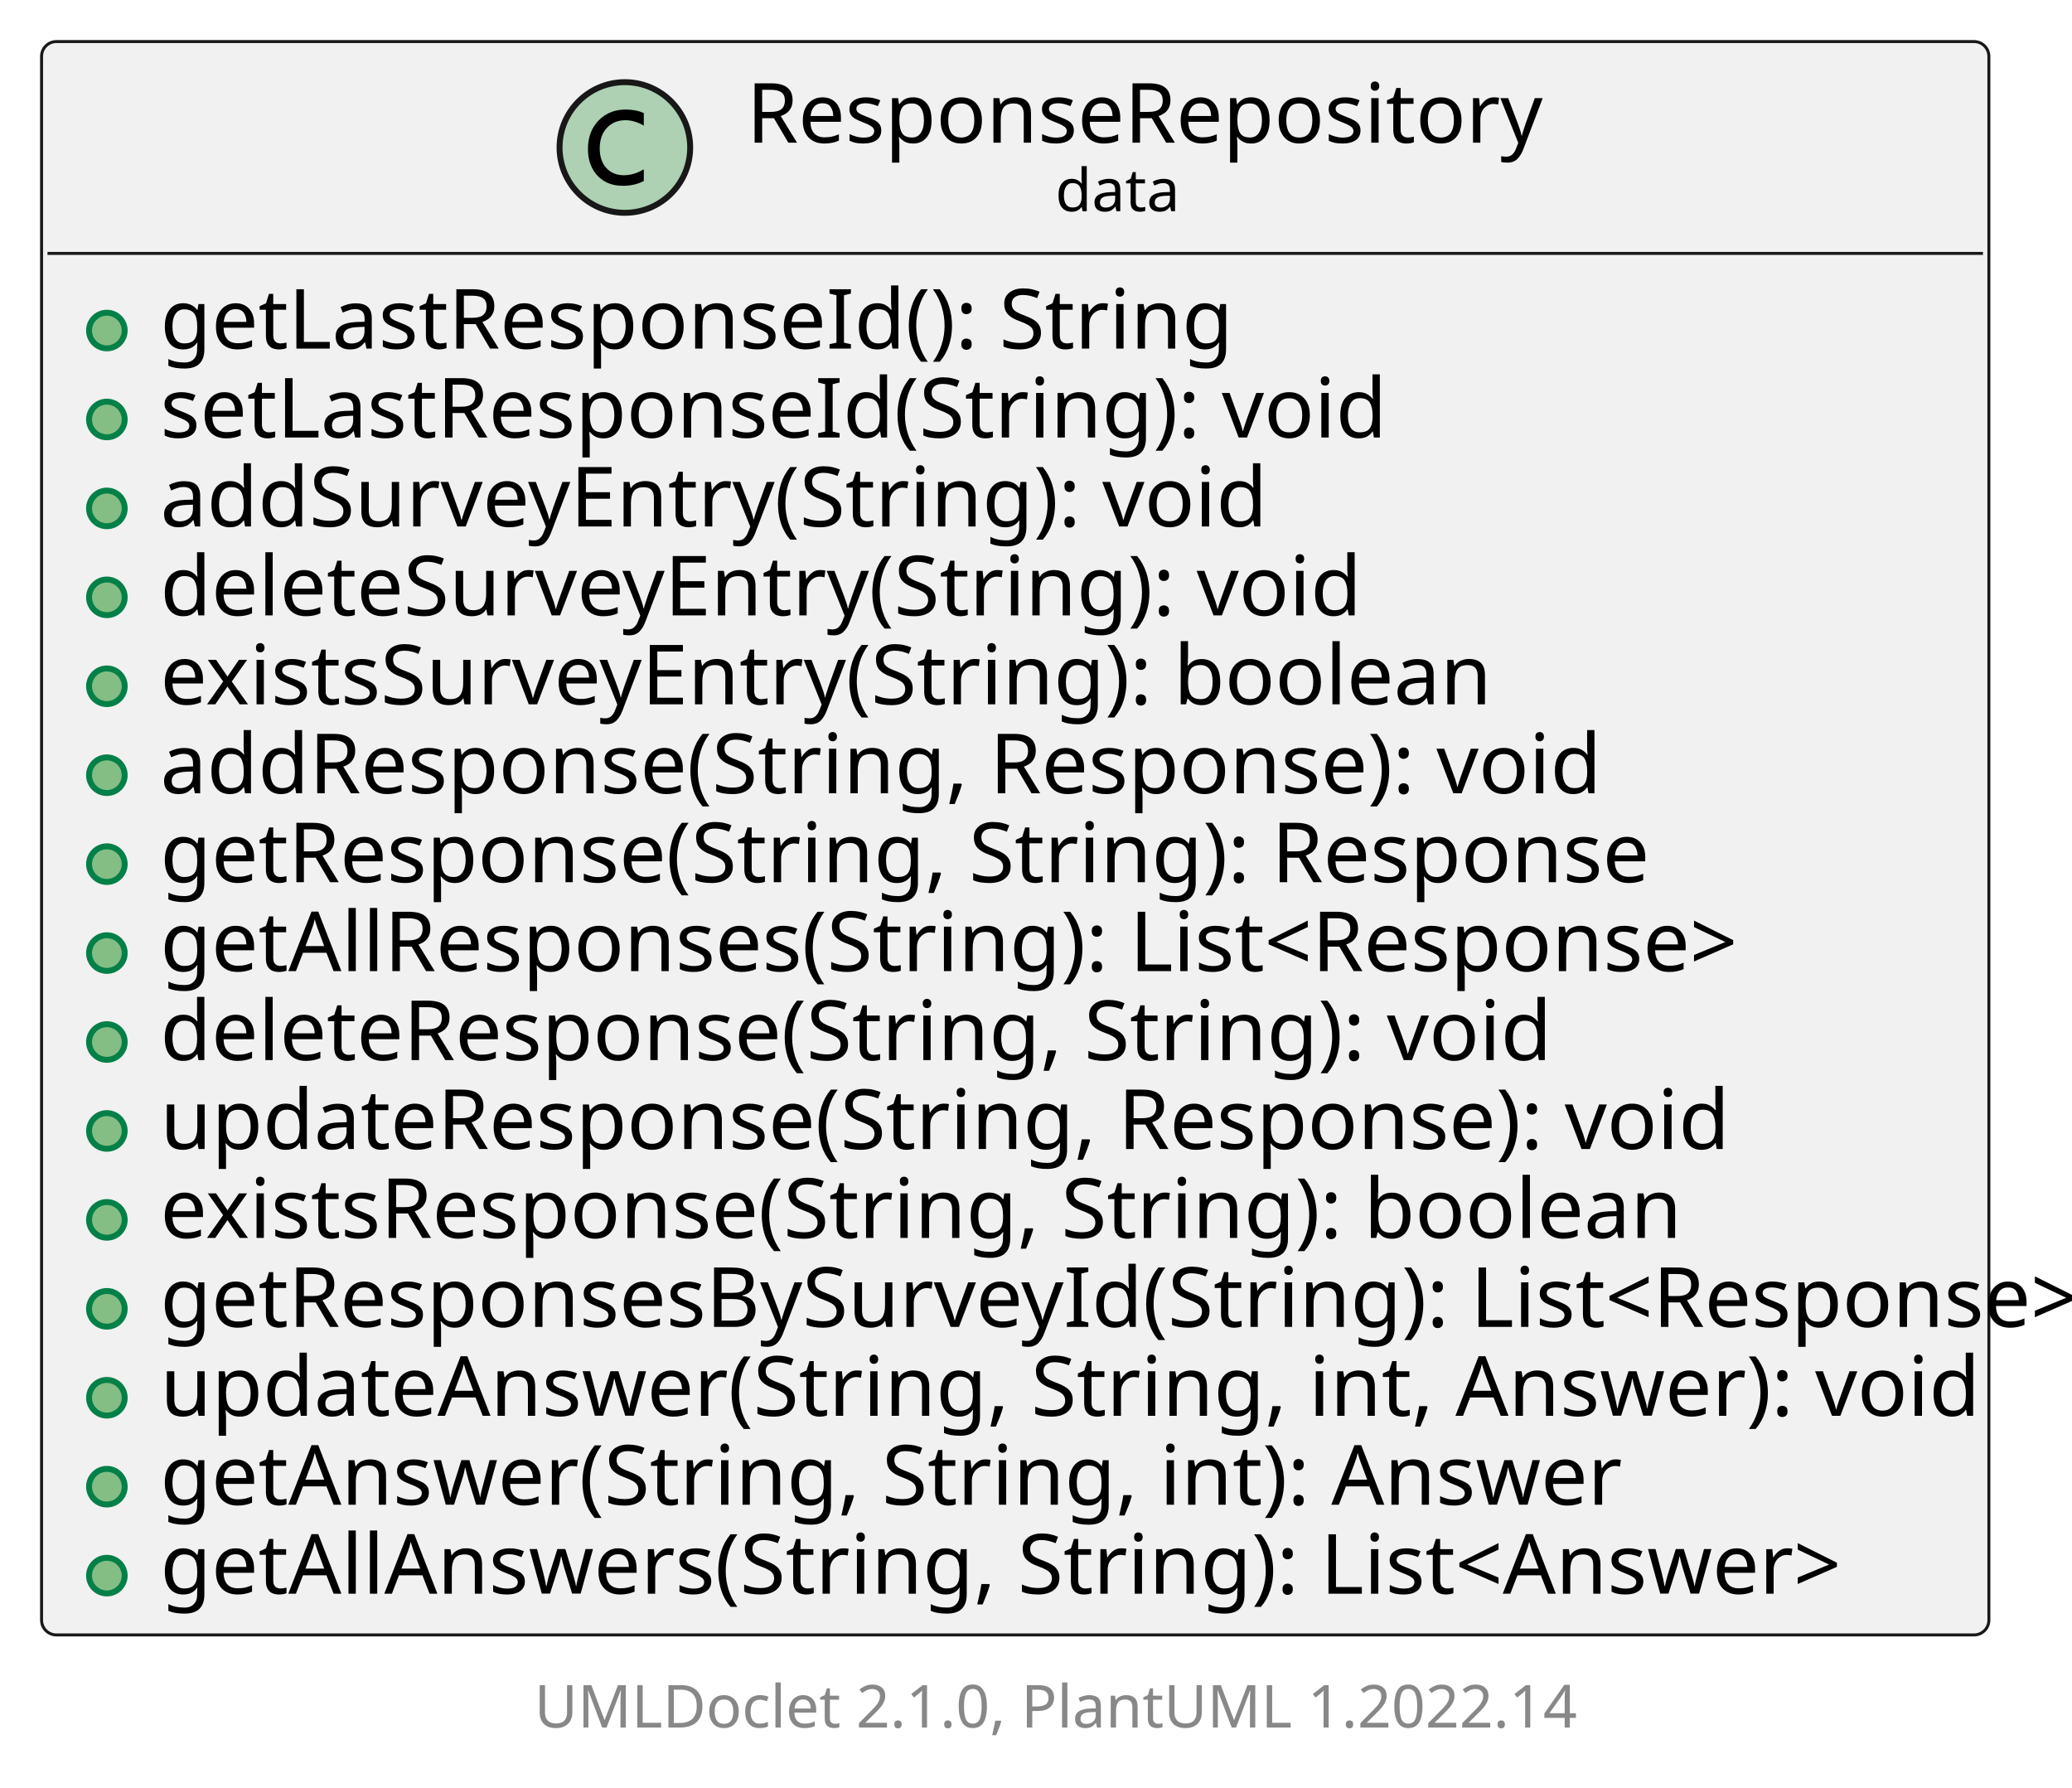
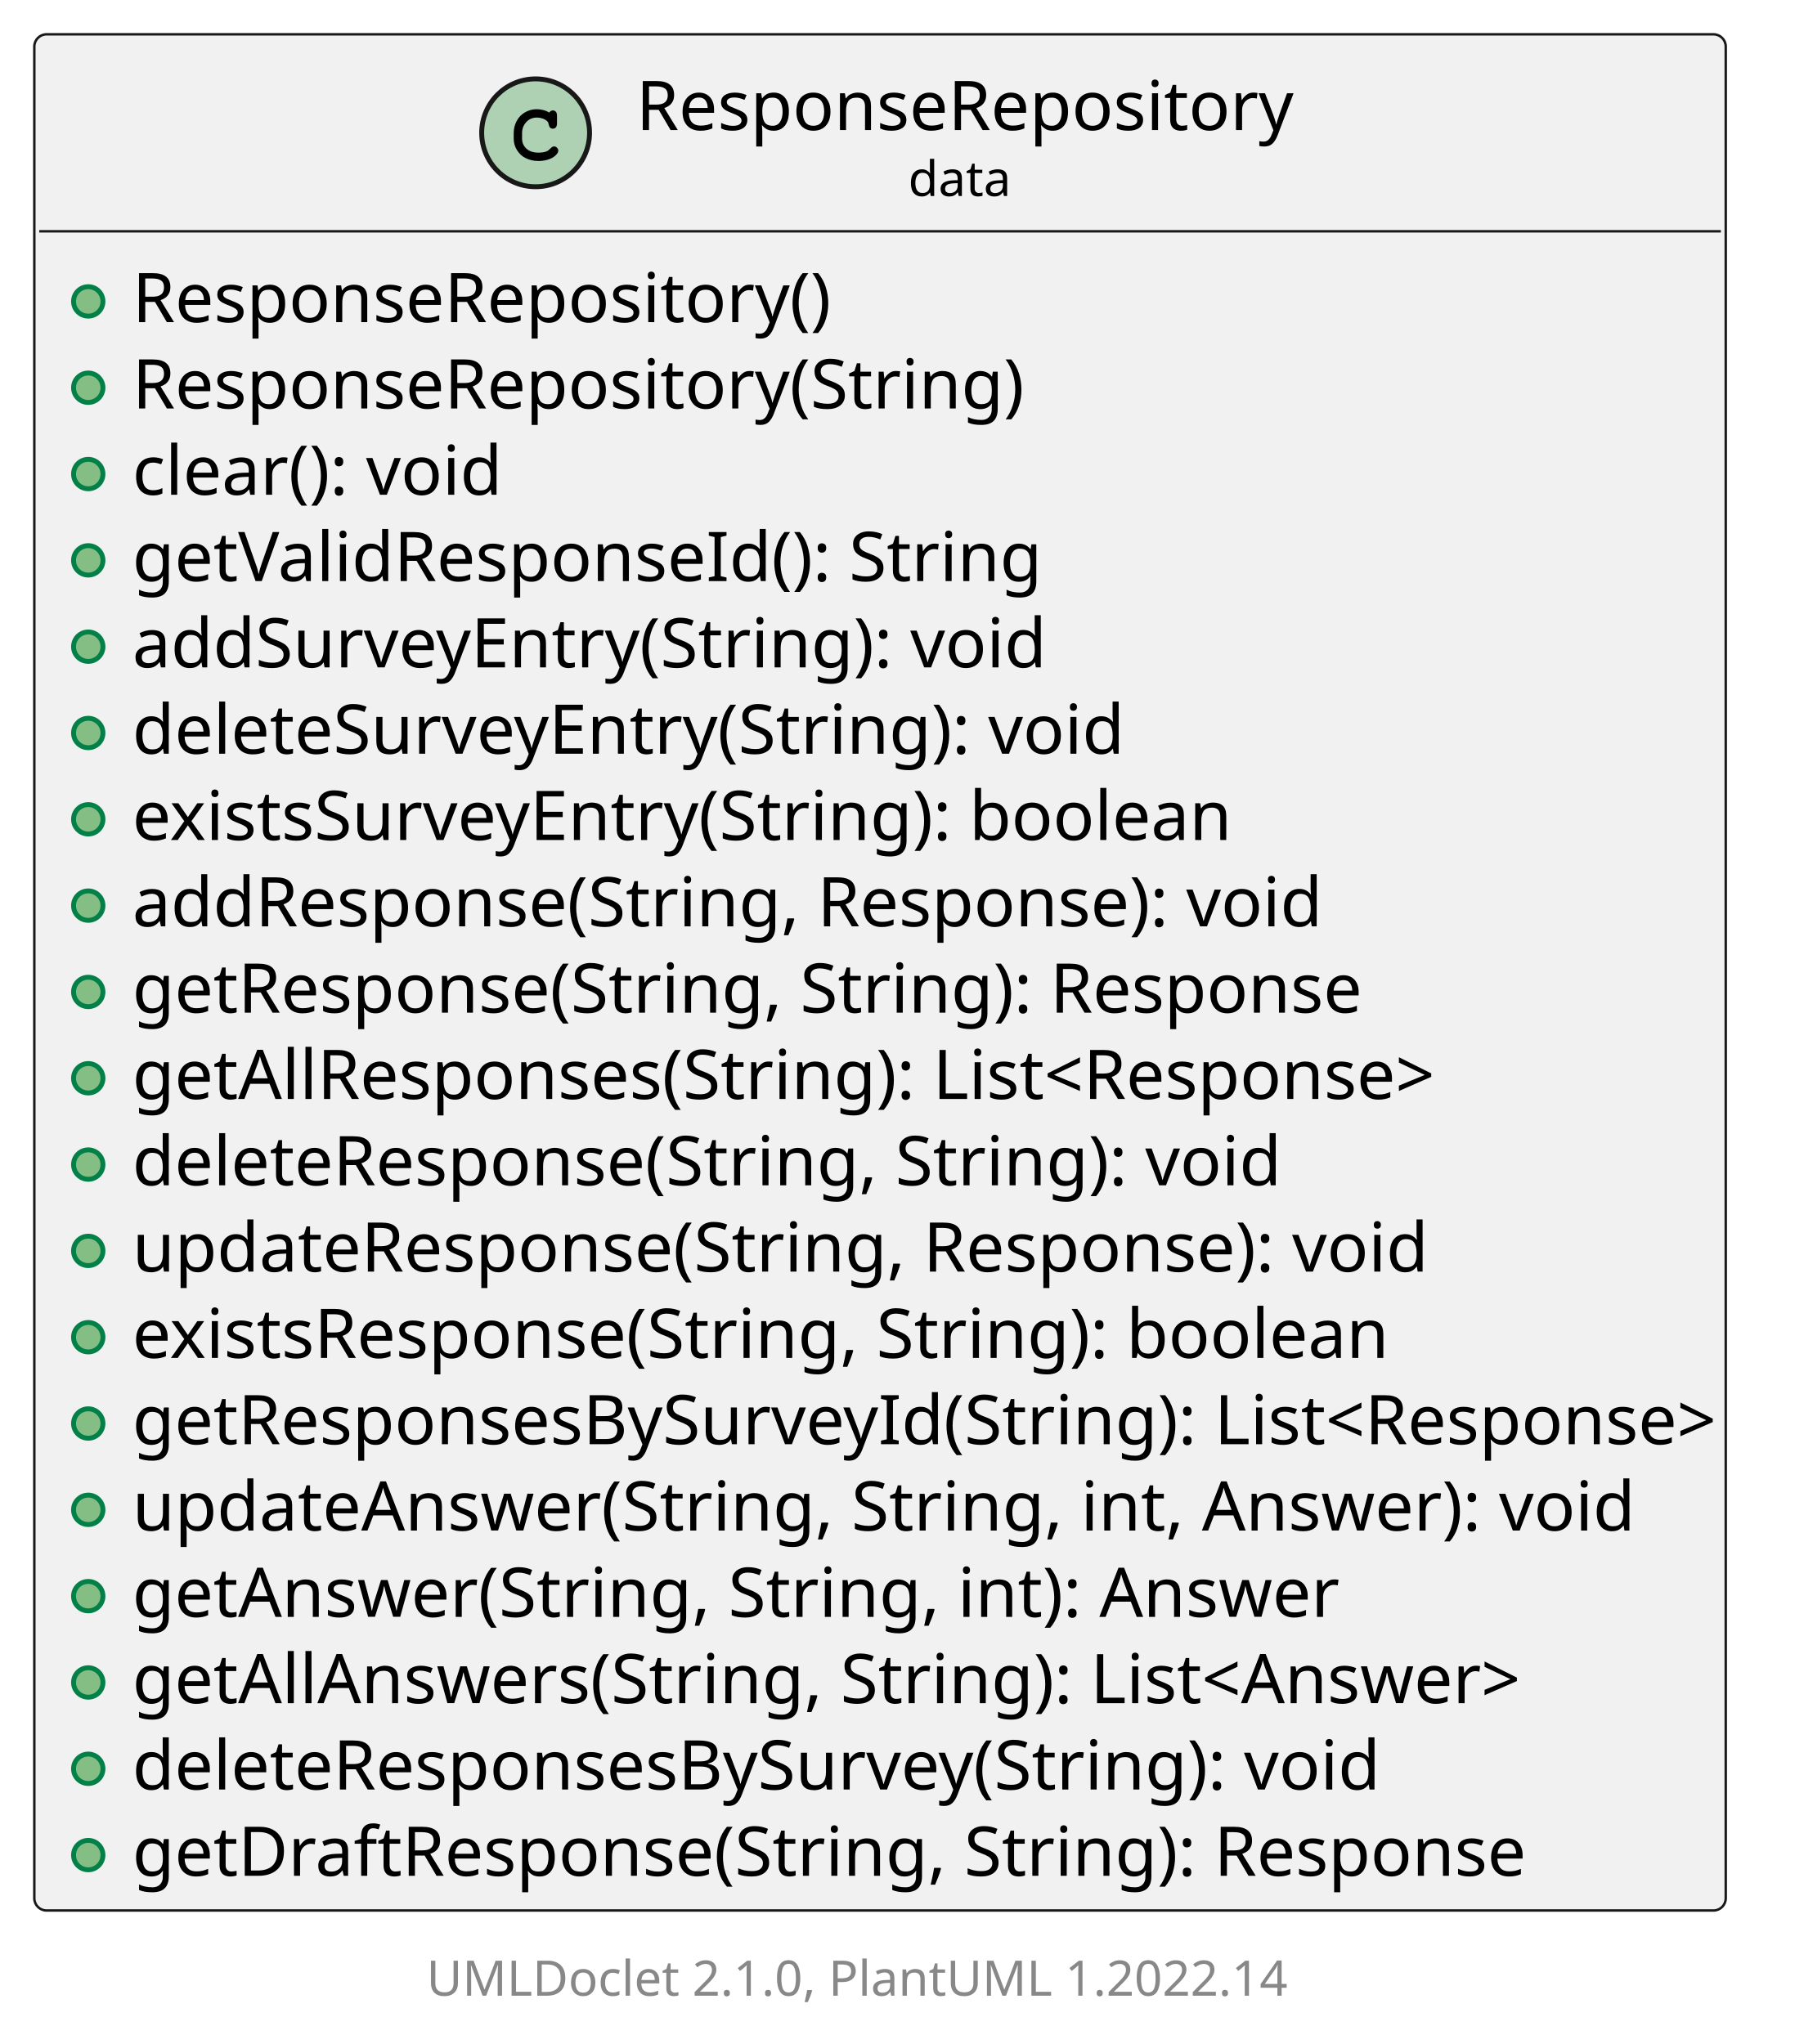
- <svg xmlns="http://www.w3.org/2000/svg" xmlns:xlink="http://www.w3.org/1999/xlink" contentStyleType="text/css" height="301px" preserveAspectRatio="none" style="width:349px;height:301px;background:#FFFFFF;" version="1.1" viewBox="0 0 349 301" width="349px" zoomAndPan="magnify">
+ <svg xmlns="http://www.w3.org/2000/svg" xmlns:xlink="http://www.w3.org/1999/xlink" contentStyleType="text/css" height="417px" preserveAspectRatio="none" style="width:366px;height:417px;background:#FFFFFF;" version="1.1" viewBox="0 0 366 417" width="366px" zoomAndPan="magnify">
  <defs />
  <g>
    <a href="ResponseRepository.html" target="_top" title="ResponseRepository.html" xlink:actuate="onRequest" xlink:href="ResponseRepository.html" xlink:show="new" xlink:title="ResponseRepository.html" xlink:type="simple">
      <g id="elem_data.ResponseRepository">
-         <rect codeLine="5" fill="#F1F1F1" height="268.339" id="data.ResponseRepository" rx="2.5" ry="2.5" style="stroke:#181818;stroke-width:0.5;" width="328" x="7" y="7" />
-         <ellipse cx="105.25" cy="24.838" fill="#ADD1B2" rx="11" ry="11" style="stroke:#181818;stroke-width:1.0;" />
-         <path d="M108.438,30.479 Q106.922,31.291 104.891,31.291 Q102.234,31.291 100.625,29.572 Q99.031,27.854 99.031,25.088 Q99.031,22.135 100.828,20.291 Q102.625,18.447 105.375,18.447 Q107.125,18.447 108.438,19.041 L108.438,21.15 Q106.844,20.244 105.359,20.244 Q103.422,20.244 102.219,21.541 Q101.016,22.822 101.016,25.01 Q101.016,27.072 102.125,28.291 Q103.25,29.51 105.078,29.51 Q106.781,29.51 108.438,28.51 L108.438,30.479 Z " fill="#000000" />
-         <text fill="#000000" font-family="sans-serif" font-size="14" lengthAdjust="spacing" textLength="123" x="125.75" y="24.031">ResponseRepository</text>
-         <text fill="#000000" font-family="sans-serif" font-size="10" lengthAdjust="spacing" textLength="19" x="177.75" y="35.571">data</text>
-         <line style="stroke:#181818;stroke-width:0.5;" x1="8" x2="334" y1="42.676" y2="42.676" />
-         <ellipse cx="18" cy="55.665" fill="#84BE84" rx="3" ry="3" style="stroke:#038048;stroke-width:1.0;" />
-         <text fill="#000000" font-family="sans-serif" font-size="14" lengthAdjust="spacing" textLength="166" x="27" y="58.707">getLastResponseId(): String</text>
-         <ellipse cx="18" cy="70.642" fill="#84BE84" rx="3" ry="3" style="stroke:#038048;stroke-width:1.0;" />
-         <text fill="#000000" font-family="sans-serif" font-size="14" lengthAdjust="spacing" textLength="190" x="27" y="73.685">setLastResponseId(String): void</text>
-         <ellipse cx="18" cy="85.62" fill="#84BE84" rx="3" ry="3" style="stroke:#038048;stroke-width:1.0;" />
-         <text fill="#000000" font-family="sans-serif" font-size="14" lengthAdjust="spacing" textLength="173" x="27" y="88.662">addSurveyEntry(String): void</text>
-         <ellipse cx="18" cy="100.597" fill="#84BE84" rx="3" ry="3" style="stroke:#038048;stroke-width:1.0;" />
-         <text fill="#000000" font-family="sans-serif" font-size="14" lengthAdjust="spacing" textLength="187" x="27" y="103.64">deleteSurveyEntry(String): void</text>
-         <ellipse cx="18" cy="115.575" fill="#84BE84" rx="3" ry="3" style="stroke:#038048;stroke-width:1.0;" />
-         <text fill="#000000" font-family="sans-serif" font-size="14" lengthAdjust="spacing" textLength="206" x="27" y="118.617">existsSurveyEntry(String): boolean</text>
-         <ellipse cx="18" cy="130.552" fill="#84BE84" rx="3" ry="3" style="stroke:#038048;stroke-width:1.0;" />
-         <text fill="#000000" font-family="sans-serif" font-size="14" lengthAdjust="spacing" textLength="223" x="27" y="133.595">addResponse(String, Response): void</text>
-         <ellipse cx="18" cy="145.53" fill="#84BE84" rx="3" ry="3" style="stroke:#038048;stroke-width:1.0;" />
-         <text fill="#000000" font-family="sans-serif" font-size="14" lengthAdjust="spacing" textLength="230" x="27" y="148.572">getResponse(String, String): Response</text>
-         <ellipse cx="18" cy="160.507" fill="#84BE84" rx="3" ry="3" style="stroke:#038048;stroke-width:1.0;" />
-         <text fill="#000000" font-family="sans-serif" font-size="14" lengthAdjust="spacing" textLength="249" x="27" y="163.55">getAllResponses(String): List&lt;Response&gt;</text>
-         <ellipse cx="18" cy="175.485" fill="#84BE84" rx="3" ry="3" style="stroke:#038048;stroke-width:1.0;" />
-         <text fill="#000000" font-family="sans-serif" font-size="14" lengthAdjust="spacing" textLength="215" x="27" y="178.527">deleteResponse(String, String): void</text>
-         <ellipse cx="18" cy="190.462" fill="#84BE84" rx="3" ry="3" style="stroke:#038048;stroke-width:1.0;" />
-         <text fill="#000000" font-family="sans-serif" font-size="14" lengthAdjust="spacing" textLength="243" x="27" y="193.505">updateResponse(String, Response): void</text>
-         <ellipse cx="18" cy="205.44" fill="#84BE84" rx="3" ry="3" style="stroke:#038048;stroke-width:1.0;" />
-         <text fill="#000000" font-family="sans-serif" font-size="14" lengthAdjust="spacing" textLength="234" x="27" y="208.482">existsResponse(String, String): boolean</text>
-         <ellipse cx="18" cy="220.417" fill="#84BE84" rx="3" ry="3" style="stroke:#038048;stroke-width:1.0;" />
-         <text fill="#000000" font-family="sans-serif" font-size="14" lengthAdjust="spacing" textLength="302" x="27" y="223.46">getResponsesBySurveyId(String): List&lt;Response&gt;</text>
-         <ellipse cx="18" cy="235.395" fill="#84BE84" rx="3" ry="3" style="stroke:#038048;stroke-width:1.0;" />
-         <text fill="#000000" font-family="sans-serif" font-size="14" lengthAdjust="spacing" textLength="283" x="27" y="238.438">updateAnswer(String, String, int, Answer): void</text>
-         <ellipse cx="18" cy="250.373" fill="#84BE84" rx="3" ry="3" style="stroke:#038048;stroke-width:1.0;" />
-         <text fill="#000000" font-family="sans-serif" font-size="14" lengthAdjust="spacing" textLength="227" x="27" y="253.415">getAnswer(String, String, int): Answer</text>
-         <ellipse cx="18" cy="265.35" fill="#84BE84" rx="3" ry="3" style="stroke:#038048;stroke-width:1.0;" />
-         <text fill="#000000" font-family="sans-serif" font-size="14" lengthAdjust="spacing" textLength="266" x="27" y="268.393">getAllAnswers(String, String): List&lt;Answer&gt;</text>
+         <rect codeLine="5" fill="#F1F1F1" height="382.766" id="data.ResponseRepository" rx="2.5" ry="2.5" style="stroke:#181818;stroke-width:0.5;" width="345" x="7" y="7" />
+         <ellipse cx="109.25" cy="27.094" fill="#ADD1B2" rx="11" ry="11" style="stroke:#181818;stroke-width:1.0;" />
+         <path d="M112.016,22.969 Q112.172,22.75 112.359,22.641 Q112.547,22.531 112.766,22.531 Q113.141,22.531 113.375,22.797 Q113.609,23.047 113.609,23.656 L113.609,25.109 Q113.609,25.719 113.375,25.984 Q113.141,26.25 112.766,26.25 Q112.422,26.25 112.219,26.047 Q112.016,25.859 111.906,25.344 Q111.859,24.984 111.672,24.797 Q111.344,24.422 110.734,24.203 Q110.125,23.984 109.5,23.984 Q108.734,23.984 108.094,24.312 Q107.469,24.641 106.969,25.391 Q106.484,26.141 106.484,27.172 L106.484,28.266 Q106.484,29.5 107.375,30.328 Q108.266,31.141 109.859,31.141 Q110.797,31.141 111.453,30.891 Q111.844,30.734 112.266,30.297 Q112.531,30.031 112.672,29.953 Q112.828,29.875 113.031,29.875 Q113.359,29.875 113.609,30.141 Q113.875,30.391 113.875,30.734 Q113.875,31.078 113.531,31.484 Q113.031,32.062 112.234,32.391 Q111.156,32.844 109.859,32.844 Q108.344,32.844 107.141,32.219 Q106.156,31.719 105.469,30.656 Q104.781,29.578 104.781,28.297 L104.781,27.141 Q104.781,25.812 105.391,24.672 Q106.016,23.516 107.109,22.906 Q108.203,22.281 109.438,22.281 Q110.172,22.281 110.812,22.453 Q111.469,22.609 112.016,22.969 Z " fill="#000000" />
+         <text fill="#000000" font-family="sans-serif" font-size="14" lengthAdjust="spacing" textLength="132" x="129.75" y="26.533">ResponseRepository</text>
+         <text fill="#000000" font-family="sans-serif" font-size="10" lengthAdjust="spacing" textLength="21" x="185.25" y="39.99">data</text>
+         <line style="stroke:#181818;stroke-width:0.5;" x1="8" x2="351" y1="47.188" y2="47.188" />
+         <ellipse cx="18" cy="61.492" fill="#84BE84" rx="3" ry="3" style="stroke:#038048;stroke-width:1.0;" />
+         <text fill="#000000" font-family="sans-serif" font-size="14" lengthAdjust="spacing" textLength="142" x="27" y="65.721">ResponseRepository()</text>
+         <ellipse cx="18" cy="79.102" fill="#84BE84" rx="3" ry="3" style="stroke:#038048;stroke-width:1.0;" />
+         <text fill="#000000" font-family="sans-serif" font-size="14" lengthAdjust="spacing" textLength="179" x="27" y="83.33">ResponseRepository(String)</text>
+         <ellipse cx="18" cy="96.711" fill="#84BE84" rx="3" ry="3" style="stroke:#038048;stroke-width:1.0;" />
+         <text fill="#000000" font-family="sans-serif" font-size="14" lengthAdjust="spacing" textLength="75" x="27" y="100.939">clear(): void</text>
+         <ellipse cx="18" cy="114.32" fill="#84BE84" rx="3" ry="3" style="stroke:#038048;stroke-width:1.0;" />
+         <text fill="#000000" font-family="sans-serif" font-size="14" lengthAdjust="spacing" textLength="181" x="27" y="118.549">getValidResponseId(): String</text>
+         <ellipse cx="18" cy="131.93" fill="#84BE84" rx="3" ry="3" style="stroke:#038048;stroke-width:1.0;" />
+         <text fill="#000000" font-family="sans-serif" font-size="14" lengthAdjust="spacing" textLength="182" x="27" y="136.158">addSurveyEntry(String): void</text>
+         <ellipse cx="18" cy="149.539" fill="#84BE84" rx="3" ry="3" style="stroke:#038048;stroke-width:1.0;" />
+         <text fill="#000000" font-family="sans-serif" font-size="14" lengthAdjust="spacing" textLength="197" x="27" y="153.768">deleteSurveyEntry(String): void</text>
+         <ellipse cx="18" cy="167.148" fill="#84BE84" rx="3" ry="3" style="stroke:#038048;stroke-width:1.0;" />
+         <text fill="#000000" font-family="sans-serif" font-size="14" lengthAdjust="spacing" textLength="218" x="27" y="171.377">existsSurveyEntry(String): boolean</text>
+         <ellipse cx="18" cy="184.758" fill="#84BE84" rx="3" ry="3" style="stroke:#038048;stroke-width:1.0;" />
+         <text fill="#000000" font-family="sans-serif" font-size="14" lengthAdjust="spacing" textLength="241" x="27" y="188.986">addResponse(String, Response): void</text>
+         <ellipse cx="18" cy="202.367" fill="#84BE84" rx="3" ry="3" style="stroke:#038048;stroke-width:1.0;" />
+         <text fill="#000000" font-family="sans-serif" font-size="14" lengthAdjust="spacing" textLength="248" x="27" y="206.596">getResponse(String, String): Response</text>
+         <ellipse cx="18" cy="219.977" fill="#84BE84" rx="3" ry="3" style="stroke:#038048;stroke-width:1.0;" />
+         <text fill="#000000" font-family="sans-serif" font-size="14" lengthAdjust="spacing" textLength="263" x="27" y="224.205">getAllResponses(String): List&lt;Response&gt;</text>
+         <ellipse cx="18" cy="237.586" fill="#84BE84" rx="3" ry="3" style="stroke:#038048;stroke-width:1.0;" />
+         <text fill="#000000" font-family="sans-serif" font-size="14" lengthAdjust="spacing" textLength="229" x="27" y="241.815">deleteResponse(String, String): void</text>
+         <ellipse cx="18" cy="255.195" fill="#84BE84" rx="3" ry="3" style="stroke:#038048;stroke-width:1.0;" />
+         <text fill="#000000" font-family="sans-serif" font-size="14" lengthAdjust="spacing" textLength="261" x="27" y="259.424">updateResponse(String, Response): void</text>
+         <ellipse cx="18" cy="272.805" fill="#84BE84" rx="3" ry="3" style="stroke:#038048;stroke-width:1.0;" />
+         <text fill="#000000" font-family="sans-serif" font-size="14" lengthAdjust="spacing" textLength="250" x="27" y="277.033">existsResponse(String, String): boolean</text>
+         <ellipse cx="18" cy="290.414" fill="#84BE84" rx="3" ry="3" style="stroke:#038048;stroke-width:1.0;" />
+         <text fill="#000000" font-family="sans-serif" font-size="14" lengthAdjust="spacing" textLength="319" x="27" y="294.643">getResponsesBySurveyId(String): List&lt;Response&gt;</text>
+         <ellipse cx="18" cy="308.023" fill="#84BE84" rx="3" ry="3" style="stroke:#038048;stroke-width:1.0;" />
+         <text fill="#000000" font-family="sans-serif" font-size="14" lengthAdjust="spacing" textLength="293" x="27" y="312.252">updateAnswer(String, String, int, Answer): void</text>
+         <ellipse cx="18" cy="325.633" fill="#84BE84" rx="3" ry="3" style="stroke:#038048;stroke-width:1.0;" />
+         <text fill="#000000" font-family="sans-serif" font-size="14" lengthAdjust="spacing" textLength="235" x="27" y="329.861">getAnswer(String, String, int): Answer</text>
+         <ellipse cx="18" cy="343.242" fill="#84BE84" rx="3" ry="3" style="stroke:#038048;stroke-width:1.0;" />
+         <text fill="#000000" font-family="sans-serif" font-size="14" lengthAdjust="spacing" textLength="272" x="27" y="347.471">getAllAnswers(String, String): List&lt;Answer&gt;</text>
+         <ellipse cx="18" cy="360.852" fill="#84BE84" rx="3" ry="3" style="stroke:#038048;stroke-width:1.0;" />
+         <text fill="#000000" font-family="sans-serif" font-size="14" lengthAdjust="spacing" textLength="251" x="27" y="365.08">deleteResponsesBySurvey(String): void</text>
+         <ellipse cx="18" cy="378.461" fill="#84BE84" rx="3" ry="3" style="stroke:#038048;stroke-width:1.0;" />
+         <text fill="#000000" font-family="sans-serif" font-size="14" lengthAdjust="spacing" textLength="279" x="27" y="382.69">getDraftResponse(String, String): Response</text>
      </g>
    </a>
-     <text fill="#888888" font-family="sans-serif" font-size="10" lengthAdjust="spacing" textLength="161" x="90" y="290.933">UMLDoclet 2.1.0, PlantUML 1.2022.14</text>
+     <text fill="#888888" font-family="sans-serif" font-size="10" lengthAdjust="spacing" textLength="184" x="87" y="407.147">UMLDoclet 2.1.0, PlantUML 1.2022.14</text>
  </g>
</svg>
